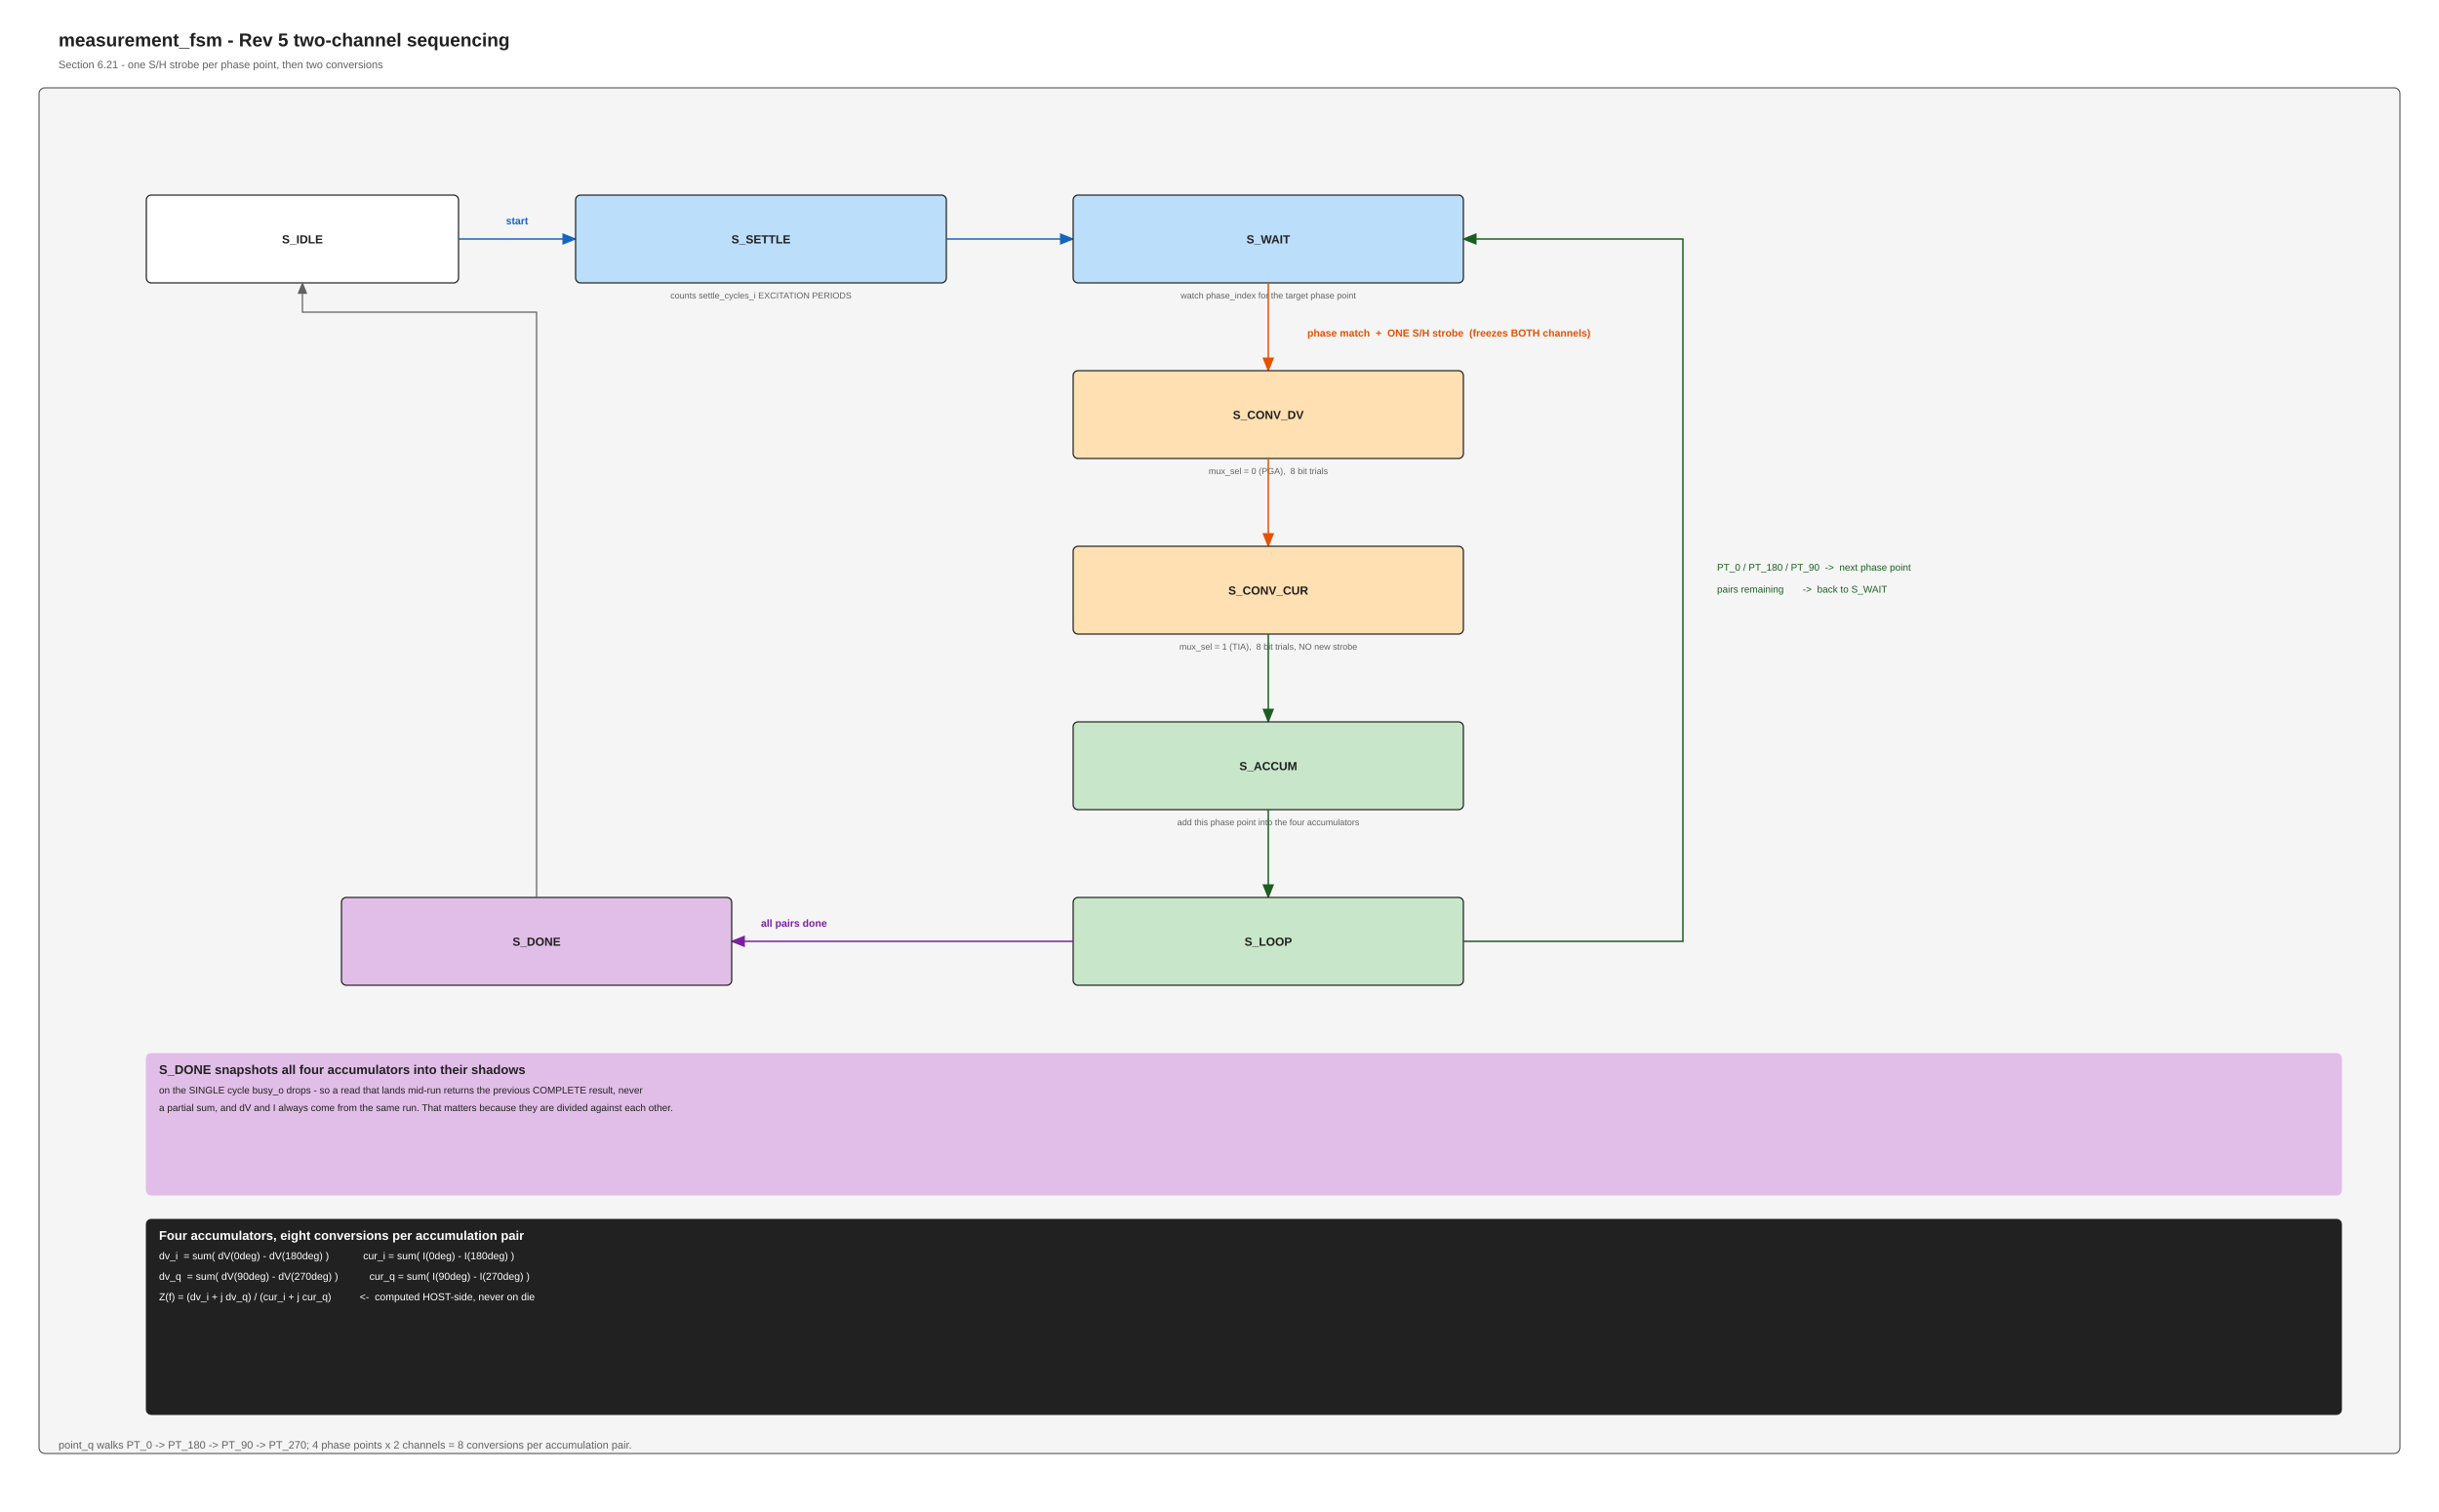
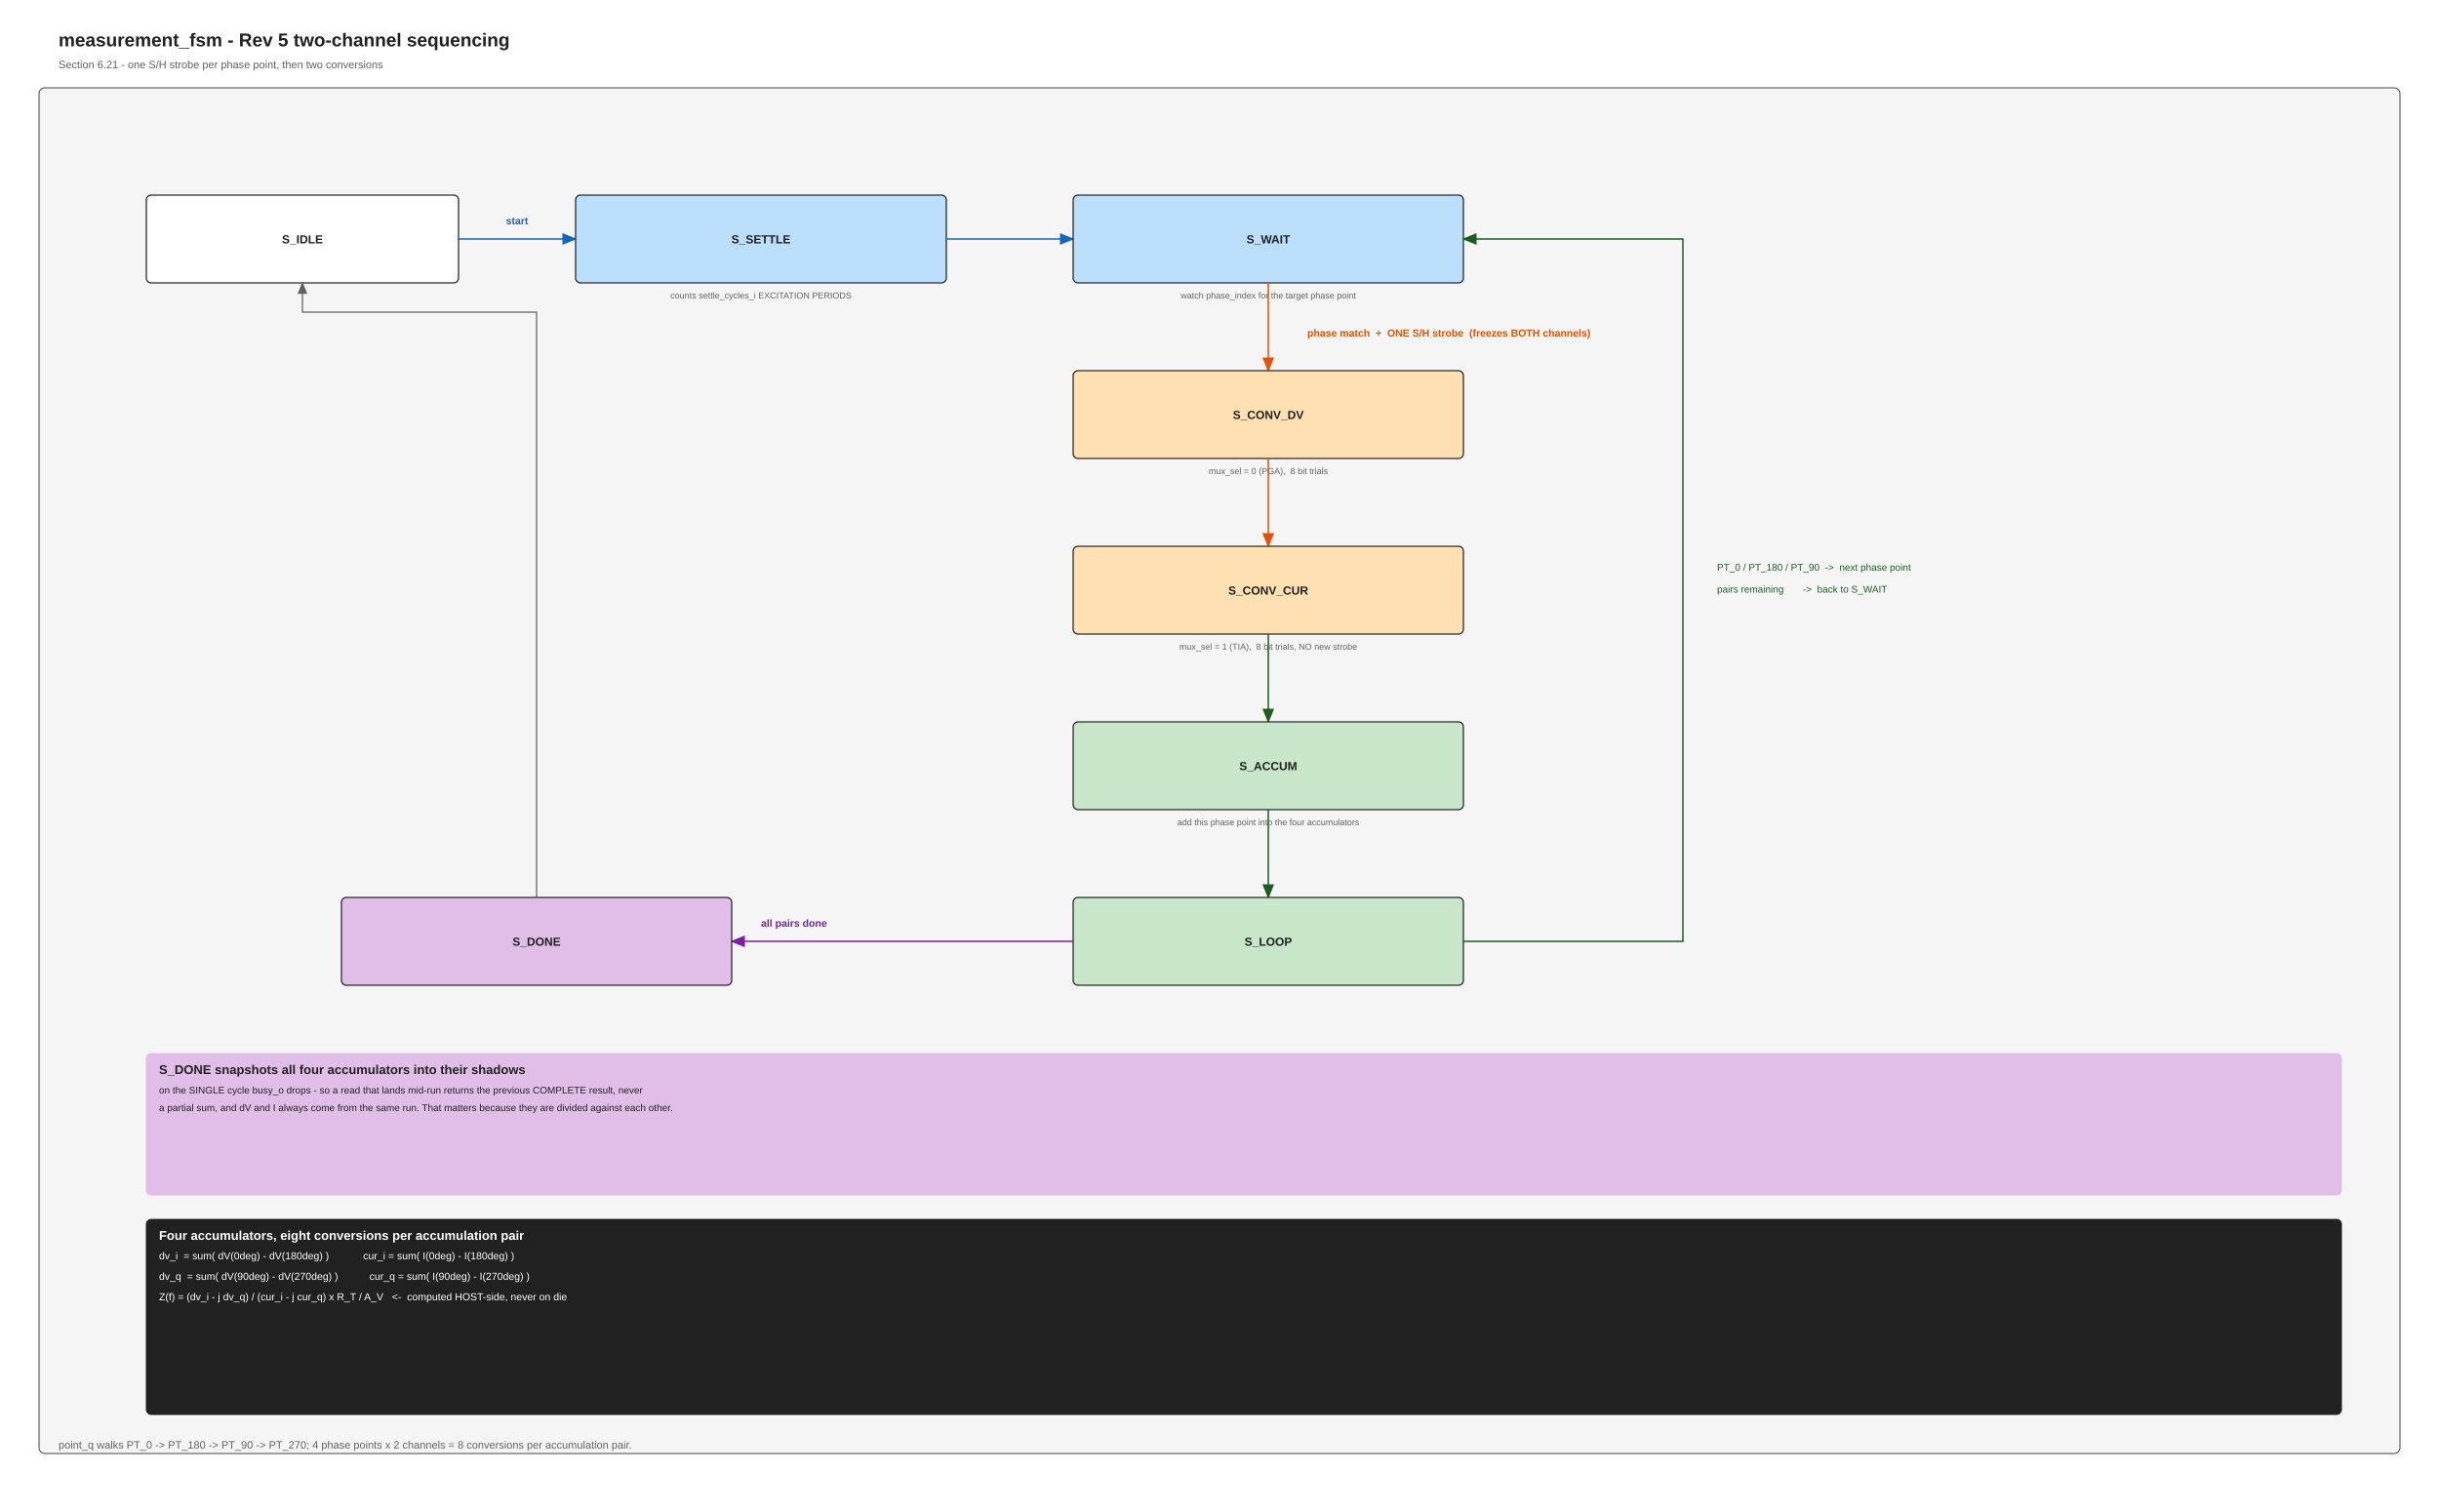
<svg xmlns="http://www.w3.org/2000/svg" width="5000" height="3100" viewBox="0 0 5000 3100" role="img" aria-labelledby="t d">
  <defs>
    <marker id="mb" markerWidth="10" markerHeight="8" refX="9" refY="4" orient="auto">
      <path d="M0,0 L10,4 L0,8 z" fill="#1565C0" />
    </marker>
    <marker id="mg" markerWidth="10" markerHeight="8" refX="9" refY="4" orient="auto">
      <path d="M0,0 L10,4 L0,8 z" fill="#1B5E20" />
    </marker>
    <marker id="mo" markerWidth="10" markerHeight="8" refX="9" refY="4" orient="auto">
      <path d="M0,0 L10,4 L0,8 z" fill="#E65100" />
    </marker>
    <marker id="mp" markerWidth="10" markerHeight="8" refX="9" refY="4" orient="auto">
      <path d="M0,0 L10,4 L0,8 z" fill="#7B1FA2" />
    </marker>
    <marker id="mr" markerWidth="10" markerHeight="8" refX="9" refY="4" orient="auto">
      <path d="M0,0 L10,4 L0,8 z" fill="#B71C1C" />
    </marker>
    <marker id="mk" markerWidth="10" markerHeight="8" refX="9" refY="4" orient="auto">
      <path d="M0,0 L10,4 L0,8 z" fill="#212121" />
    </marker>
    <marker id="my" markerWidth="10" markerHeight="8" refX="9" refY="4" orient="auto">
      <path d="M0,0 L10,4 L0,8 z" fill="#616161" />
    </marker>
  </defs>
  <rect width="5000" height="3100" fill="#fff" />
  <text x="120" y="95" font-family="Arial" font-size="38" font-weight="700" fill="#212121">measurement_fsm - Rev 5 two-channel sequencing</text>
  <text x="120" y="140" font-family="Arial" font-size="22" fill="#616161">Section 6.21 - one S/H strobe per phase point, then two conversions</text>
  <rect x="80" y="180" width="4840" height="2800" rx="12" fill="#F5F5F5" stroke="#444" stroke-width="2" />
  <rect x="300" y="400" width="640" height="180" rx="10" fill="#fff" stroke="#212121" stroke-width="2.5" />
  <text x="620.0" y="499.0" font-family="Arial" font-size="24" font-weight="700" text-anchor="middle" fill="#212121" xml:space="preserve">S_IDLE</text>
  <line x1="940" y1="490" x2="1180" y2="490" stroke="#1565C0" stroke-width="3" marker-end="url(#mb)" />
  <text x="1060" y="460" font-family="Arial" font-size="21" font-weight="700" text-anchor="middle" fill="#1565C0" xml:space="preserve">start</text>
  <rect x="1180" y="400" width="760" height="180" rx="10" fill="#BBDEFB" stroke="#212121" stroke-width="2.5" />
  <text x="1560.0" y="499.0" font-family="Arial" font-size="24" font-weight="700" text-anchor="middle" fill="#212121" xml:space="preserve">S_SETTLE</text>
  <text x="1560.0" y="612" font-family="Arial" font-size="18" text-anchor="middle" fill="#616161" xml:space="preserve">counts settle_cycles_i EXCITATION PERIODS</text>
  <line x1="1940" y1="490" x2="2200" y2="490" stroke="#1565C0" stroke-width="3" marker-end="url(#mb)" />
  <rect x="2200" y="400" width="800" height="180" rx="10" fill="#BBDEFB" stroke="#212121" stroke-width="2.5" />
  <text x="2600.0" y="499.0" font-family="Arial" font-size="24" font-weight="700" text-anchor="middle" fill="#212121" xml:space="preserve">S_WAIT</text>
  <text x="2600.0" y="612" font-family="Arial" font-size="18" text-anchor="middle" fill="#616161" xml:space="preserve">watch phase_index for the target phase point</text>
  <path d="M2600,580 L2600,760" fill="none" stroke="#E65100" stroke-width="3" marker-end="url(#mo)" />
  <text x="2680" y="690" font-family="Arial" font-size="21" font-weight="700" fill="#E65100" xml:space="preserve">phase match  +  ONE S/H strobe  (freezes BOTH channels)</text>
  <rect x="2200" y="760" width="800" height="180" rx="10" fill="#FFE0B2" stroke="#212121" stroke-width="2.5" />
  <text x="2600.0" y="859.0" font-family="Arial" font-size="24" font-weight="700" text-anchor="middle" fill="#212121" xml:space="preserve">S_CONV_DV</text>
  <text x="2600.0" y="972" font-family="Arial" font-size="18" text-anchor="middle" fill="#616161" xml:space="preserve">mux_sel = 0 (PGA),  8 bit trials</text>
  <path d="M2600,940 L2600,1120" fill="none" stroke="#E65100" stroke-width="3" marker-end="url(#mo)" />
  <rect x="2200" y="1120" width="800" height="180" rx="10" fill="#FFE0B2" stroke="#212121" stroke-width="2.5" />
  <text x="2600.0" y="1219.0" font-family="Arial" font-size="24" font-weight="700" text-anchor="middle" fill="#212121" xml:space="preserve">S_CONV_CUR</text>
  <text x="2600.0" y="1332" font-family="Arial" font-size="18" text-anchor="middle" fill="#616161" xml:space="preserve">mux_sel = 1 (TIA),  8 bit trials, NO new strobe</text>
  <path d="M2600,1300 L2600,1480" fill="none" stroke="#1B5E20" stroke-width="3" marker-end="url(#mg)" />
  <rect x="2200" y="1480" width="800" height="180" rx="10" fill="#C8E6C9" stroke="#212121" stroke-width="2.5" />
  <text x="2600.0" y="1579.0" font-family="Arial" font-size="24" font-weight="700" text-anchor="middle" fill="#212121" xml:space="preserve">S_ACCUM</text>
  <text x="2600.0" y="1692" font-family="Arial" font-size="18" text-anchor="middle" fill="#616161" xml:space="preserve">add this phase point into the four accumulators</text>
  <path d="M2600,1660 L2600,1840" fill="none" stroke="#1B5E20" stroke-width="3" marker-end="url(#mg)" />
  <rect x="2200" y="1840" width="800" height="180" rx="10" fill="#C8E6C9" stroke="#212121" stroke-width="2.5" />
  <text x="2600.0" y="1939.0" font-family="Arial" font-size="24" font-weight="700" text-anchor="middle" fill="#212121" xml:space="preserve">S_LOOP</text>
  <path d="M3000,1930 L3450,1930 L3450,490 L3000,490" fill="none" stroke="#1B5E20" stroke-width="3" marker-end="url(#mg)" />
  <text x="3520" y="1170" font-family="Arial" font-size="20" fill="#1B5E20" xml:space="preserve">PT_0 / PT_180 / PT_90  -&gt;  next phase point</text>
  <text x="3520" y="1215" font-family="Arial" font-size="20" fill="#1B5E20" xml:space="preserve">pairs remaining       -&gt;  back to S_WAIT</text>
  <path d="M2200,1930 L1500,1930" fill="none" stroke="#7B1FA2" stroke-width="3" marker-end="url(#mp)" />
  <text x="1560" y="1900" font-family="Arial" font-size="21" font-weight="700" fill="#7B1FA2" xml:space="preserve">all pairs done</text>
  <rect x="700" y="1840" width="800" height="180" rx="10" fill="#E1BEE7" stroke="#212121" stroke-width="2.5" />
  <text x="1100.0" y="1939.0" font-family="Arial" font-size="24" font-weight="700" text-anchor="middle" fill="#212121" xml:space="preserve">S_DONE</text>
  <path d="M1100,1840 L1100,640 L620,640 L620,580" fill="none" stroke="#616161" stroke-width="2.5" marker-end="url(#my)" />
  <rect x="300" y="2160" width="4500" height="290" rx="10" fill="#E1BEE7" stroke="#E1BEE7" stroke-width="2" />
  <text x="326" y="2202" font-family="Arial" font-size="26" font-weight="700" fill="#212121" xml:space="preserve">S_DONE snapshots all four accumulators into their shadows</text>
  <text x="326" y="2242" font-family="Arial" font-size="20" fill="#212121" xml:space="preserve">on the SINGLE cycle busy_o drops - so a read that lands mid-run returns the previous COMPLETE result, never</text>
  <text x="326" y="2278" font-family="Arial" font-size="20" fill="#212121" xml:space="preserve">a partial sum, and dV and I always come from the same run. That matters because they are divided against each other.</text>
  <rect x="300" y="2500" width="4500" height="400" rx="10" fill="#212121" stroke="#212121" stroke-width="2" />
  <text x="326" y="2542" font-family="Arial" font-size="26" font-weight="700" fill="#fff" xml:space="preserve">Four accumulators, eight conversions per accumulation pair</text>
  <text x="326" y="2582" font-family="Arial" font-size="21" fill="#fff" xml:space="preserve">dv_i  = sum( dV(0deg) - dV(180deg) )            cur_i = sum( I(0deg) - I(180deg) )</text>
  <text x="326" y="2624" font-family="Arial" font-size="21" fill="#fff" xml:space="preserve">dv_q  = sum( dV(90deg) - dV(270deg) )           cur_q = sum( I(90deg) - I(270deg) )</text>
-   <text x="326" y="2666" font-family="Arial" font-size="21" fill="#fff" xml:space="preserve">Z(f) = (dv_i + j dv_q) / (cur_i + j cur_q)          &lt;-  computed HOST-side, never on die</text>
+   <text x="326" y="2666" font-family="Arial" font-size="21" fill="#fff" xml:space="preserve">Z(f) = (dv_i - j dv_q) / (cur_i - j cur_q) x R_T / A_V   &lt;-  computed HOST-side, never on die</text>
  <text x="120" y="2970" font-family="Arial" font-size="22" fill="#616161" xml:space="preserve">point_q walks PT_0 -&gt; PT_180 -&gt; PT_90 -&gt; PT_270; 4 phase points x 2 channels = 8 conversions per accumulation pair.</text>
</svg>
